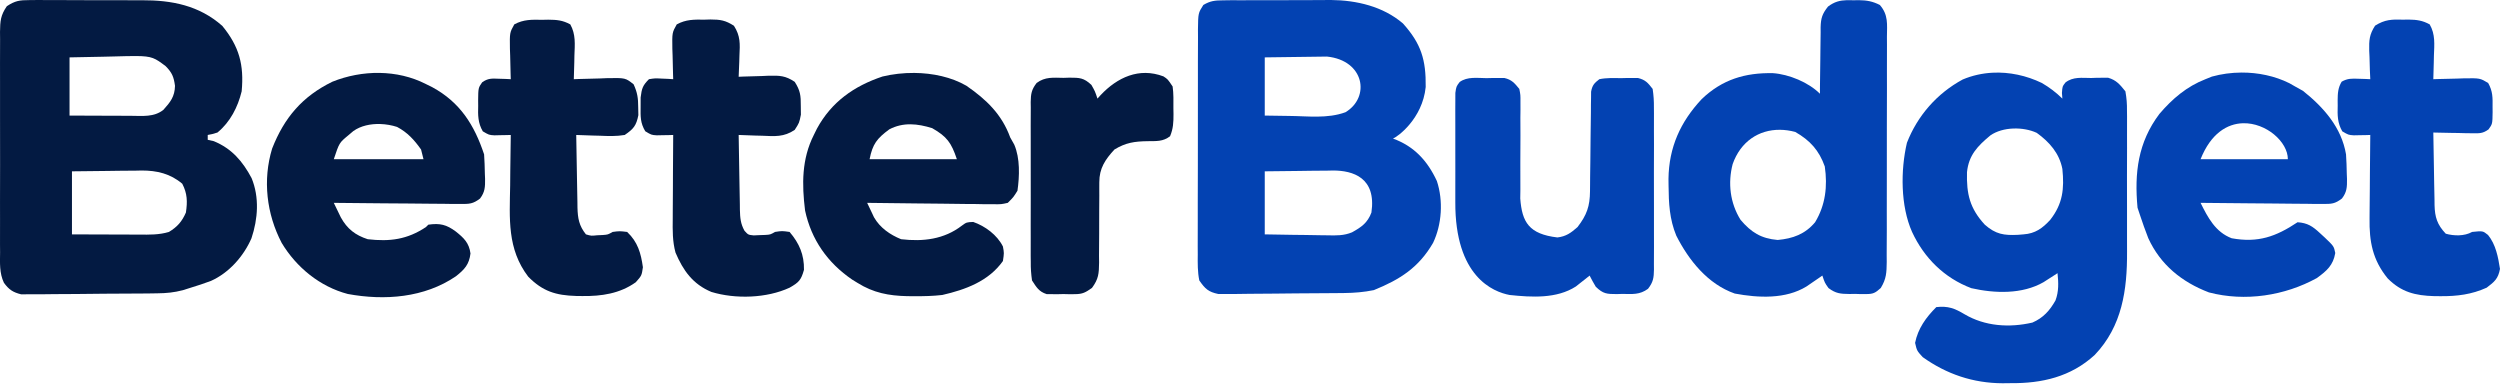
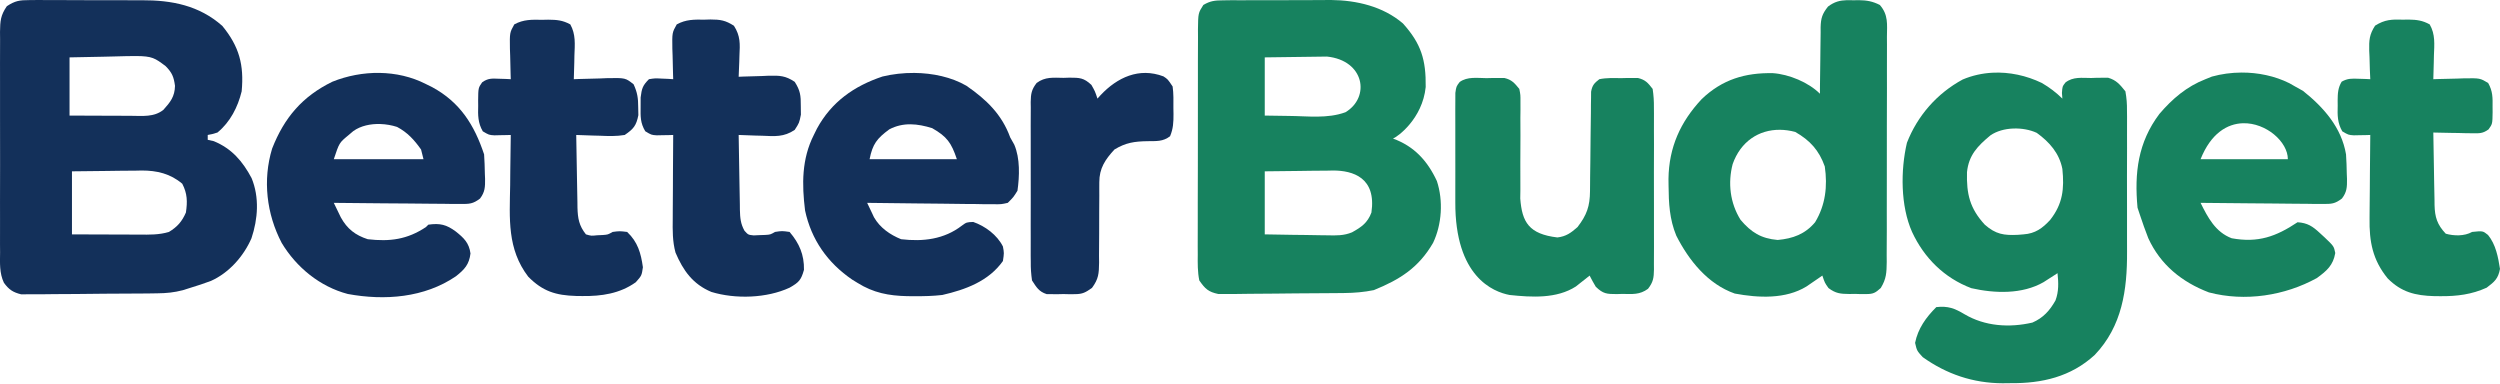
<svg xmlns="http://www.w3.org/2000/svg" version="1.1" viewBox="34.41 20.96 1031.19 158.09" id="svg66">
  <g id="g67" transform="translate(9.716722,-11.26985)">
-     <path id="path6" style="fill:#031a42;fill-opacity:1" d="m 40.727,32.228 c -1.33,0.01 -2.61,0.031 -3.9,0.041 -4.06,0 -5.909,0.27 -9.309,2.52 -2.6,3.78 -2.75,6.09 -2.82,10.58 0.01,1.03 0.019,2.02 0.029,3.01 -0.03,3.35 -0.049,6.701 -0.029,10.051 0.01,2.4 0.01,4.799 0.01,7.199 -0.01,5 -0.02,10 0,15.01 0.03,6.5 0.04,13.01 0.019,19.51 -0.03,5.08 -0.039,10.15 -0.029,15.23 0.01,2.42 0.01,4.84 0.01,7.27 -0.01,3.48 -0.03,6.961 -0.01,10.441 0.01,1.09 0.019,2.149 0.029,3.199 -0.04,4.35 -0.32,8.57 1.58,12.57 2.05,2.83 3.741,3.959 7.131,4.779 1.74,-0.02 1.739,-0.019 3.449,-0.029 2.01,0.01 4.019,0.02 6.029,-0.01 1.43,-0.03 2.871,-0.051 4.301,-0.051 3.01,0 6.02,-0.019 9.02,-0.049 3.9,-0.06 7.789,-0.111 11.689,-0.121 3.78,-0.01 7.56,-0.031 11.33,-0.061 0.74,0 1.46,-0.01 2.17,-0.01 1.41,-0.01 2.811,-0.019 4.221,-0.029 1.35,-0.02 2.649,-0.041 3.949,-0.061 3.78,-0.04 6.861,-0.339 10.521,-1.289 1.65,-0.52 1.65,-0.521 3.26,-1.031 2.82,-0.85 5.59,-1.779 8.35,-2.809 7.45,-3.34 13.449,-10.14 16.689,-17.57 2.68,-8 3.311,-16.9 0.051,-24.83 -3.69,-6.94 -8.21,-12.2 -15.59,-15.23 -1.26,-0.28 -1.26,-0.281 -2.5,-0.561 v -2 c 1.81,-0.32 1.81,-0.32 4,-1 5.27,-4.31 8.41,-10.48 10,-17 1.02,-10.92 -1.02,-18.51 -8,-27 C 106.807,34.447 95.557,32.289 83.147,32.329 h -4.26 c -2.99,-0.02 -5.981,-0.032 -8.971,-0.021 -3.86,0.02 -7.71,0.03 -11.57,-0.01 -3.03,-0.02 -6.06,-0.039 -9.09,-0.039 -1.45,0.01 -2.9,0.01 -4.34,0.01 -1.4,-0.01 -2.799,-0.031 -4.189,-0.041 z m 39.99,23.117 c 6.806,0.03 7.906,0.859 12.309,4.174 2.64,2.69 3.35,4.381 3.85,8.131 -0.1,4.42 -1.911,6.7 -4.801,9.9 -3.86,3.06 -8.599,2.479 -13.309,2.449 -0.73,0 -1.451,-0.01 -2.201,-0.01 -2.31,0 -4.629,-0.009 -6.939,-0.029 -1.57,0 -3.141,-0.01 -4.711,-0.01 -3.85,-0.01 -7.689,-0.031 -11.539,-0.051 v -24 c 4.55,-0.12 9.1,-0.21 13.66,-0.27 1.55,-0.03 3.091,-0.061 4.641,-0.111 3.87,-0.105 6.772,-0.184 9.041,-0.174 z m 2.418,47.215 c 6.3,0 11.82,1.279 16.74,5.459 2.1,4.03 2.17,7.431 1.5,11.881 -1.62,3.72 -3.53,5.9 -7,8 -4.07,1.23 -8.06,1.13 -12.27,1.1 -0.79,0 -1.58,-0.01 -2.4,-0.01 -2.53,0 -5.05,-0.009 -7.58,-0.029 -1.72,0 -3.43,-0.01 -5.15,-0.01 -4.2,-0.01 -8.4,-0.031 -12.6,-0.051 v -26 c 4.84,-0.07 9.68,-0.13 14.51,-0.16 1.65,-0.02 3.29,-0.04 4.93,-0.07 2.38,-0.03 4.751,-0.049 7.121,-0.059 0.73,-0.02 1.449,-0.031 2.199,-0.051 z" />
-     <path id="path7" style="fill:#0342b2;fill-opacity:1" d="m 573.703,32.226 c -1.93,0.02 -3.861,0.041 -5.791,0.041 -2.75,0 -5.5,-0.011 -8.26,0.019 -3.54,0.03 -7.081,0.049 -10.631,0.039 -2.79,-0.02 -5.579,-0.02 -8.379,-0.01 -1.36,0 -2.67,0.011 -3.99,0.021 -1.31,-0.01 -2.579,-0.011 -3.859,-0.021 -1.8,0.03 -1.8,0.031 -3.57,0.051 -3.38,0.02 -5.26,0.19 -8.18,1.91 -2.13,3.35 -2.131,3.349 -2.221,10.109 0.01,1.05 0.01,2.06 0.019,3.08 -0.03,3.42 -0.049,6.84 -0.039,10.26 v 7.35 c -0.02,5.1 -0.03,10.211 -0.01,15.311 0.01,6.64 0.02,13.29 -0.01,19.93 -0.03,5.18 -0.051,10.361 -0.041,15.541 v 7.41 c -0.02,3.56 -0.04,7.12 -0.019,10.68 0.01,1.11 0.009,2.18 0.019,3.26 -0.04,3.63 -0.089,7.129 0.631,10.689 2.41,3.49 3.739,4.741 7.879,5.611 1.09,-0.01 2.141,-0.011 3.191,-0.021 1.24,0 2.438,-2e-4 3.648,0.01 1.97,-0.04 3.94,-0.07 5.91,-0.08 3.49,-0.01 6.99,-0.038 10.48,-0.078 2.89,-0.05 5.77,-0.072 8.65,-0.092 5.47,-0.02 10.929,-0.059 16.389,-0.109 1.24,-0.01 2.45,-0.029 3.65,-0.039 4.18,-0.05 8.101,-0.361 12.201,-1.201 10.82,-4.39 18.519,-9.29 24.439,-19.5 3.63,-7.64 4.241,-17.36 1.561,-25.5 -3.882,-8.349 -9.386,-14.354 -18.123,-17.525 1.791,-0.597 12.18,-8.1 13.512,-21.244 0.15,-11.23 -1.879,-17.89 -9.389,-26.23 -8.21,-7.03 -19.11,-9.56 -29.67,-9.67 z m -1.668,23.334 c 15.449,1.583 17.974,16.72 7.65,22.959 -7.469,2.739 -15.542,1.589 -23.34,1.531 -3.33,-0.04 -6.651,-0.09 -9.971,-0.15 v -24 c 13.091,-0.214 18.101,-0.218 25.66,-0.34 z m 2.48,47 c 8.226,0 17.965,2.917 15.859,17.34 -1.61,4.25 -4.07,5.98 -8.01,8.16 -3.3,1.39 -6.589,1.33 -10.109,1.23 -0.75,-0.01 -1.492,-0.011 -2.262,-0.021 -2.35,-0.02 -4.699,-0.069 -7.059,-0.119 -1.6,-0.02 -3.21,-0.041 -4.82,-0.051 -3.91,-0.05 -7.82,-0.119 -11.74,-0.199 v -26 c 4.73,-0.07 9.459,-0.13 14.199,-0.16 1.6,-0.02 3.21,-0.04 4.82,-0.07 2.32,-0.03 4.641,-0.049 6.961,-0.059 1.07,-0.03 1.07,-0.031 2.16,-0.051 z" />
-     <path id="path10" style="fill:#0342b2;fill-opacity:1" d="m 846.529,62.226 c -4.179,0.221 -8.329,1.126 -12.277,2.799 -10.55,5.7 -18.64,14.9 -23,26.1 -2.64,11.33 -2.659,26.039 2.121,36.779 4.97,10.72 13.309,18.991 24.439,23.191 9.72,2.2 21.021,2.569 29.801,-2.48 0.71,-0.46 1.388,-0.9 2.078,-1.34 0.71,-0.46 1.411,-0.91 2.111,-1.35 0.79,-0.52 0.79,-0.521 1.57,-1.021 0.41,3.92 0.56,7.49 -0.83,11.23 -2.36,4.2 -5.071,7.21 -9.521,9.15 -9.55,2.21 -19.62,1.531 -28.02,-3.449 -4.09,-2.44 -6.829,-3.472 -11.629,-2.932 -4.23,4.22 -7.57,8.84 -8.75,14.75 0.75,3.25 0.749,3.251 3.129,5.871 9.9,7.07 20.831,10.739 32.951,10.789 1.1,-0.02 2.168,-0.029 3.238,-0.039 13,0.14 24.941,-2.611 34.781,-11.641 11.33,-11.87 13.41,-26.869 13.33,-42.539 -0.01,-1.78 -0.01,-3.572 -0.01,-5.352 0.01,-3.76 0.02,-7.519 0,-11.279 -0.03,-4.85 -0.042,-9.699 -0.021,-14.549 0.03,-3.81 0.041,-7.631 0.031,-11.441 -0.01,-1.82 -0.01,-3.639 -0.01,-5.459 0.01,-2.59 0.03,-5.191 0.01,-7.781 -0.01,-0.81 -0.021,-1.599 -0.031,-2.389 0.04,-2.84 -0.148,-5.091 -0.648,-7.941 -2.24,-2.77 -3.71,-4.639 -7.17,-5.619 -0.73,0.01 -1.44,0.01 -2.15,0.019 -1.2,0.01 -1.201,0.01 -2.371,0.01 -0.83,0.03 -1.63,0.06 -2.43,0.09 -3.85,-0.02 -7.479,-0.599 -10.619,1.861 -1.26,1.64 -1.261,1.64 -1.441,4.32 0.06,0.79 0.122,1.548 0.182,2.318 -2.66,-2.59 -5.271,-4.579 -8.471,-6.449 -6.356,-3.062 -13.407,-4.597 -20.373,-4.229 z m 8.566,23.016 c 3.44,-0.136 6.93,0.497 9.705,1.787 5.24,3.78 9.31,8.399 10.57,14.869 0.84,8.23 0.17,14.38 -5,21 -3.18,3.48 -6.2,5.67 -11,6 -0.76,0.06 -1.53,0.121 -2.32,0.191 -5.79,0.28 -9.16,-0.211 -13.68,-4.191 -6.2,-6.74 -7.57,-12.668 -7.34,-21.648 0.72,-7.04 4.37,-10.782 9.66,-15.182 2.575,-1.785 5.964,-2.69 9.404,-2.826 z" />
-     <path id="path11" style="fill:#0342b2;fill-opacity:1" d="m 786.402,32.306 c -2.781,0.085 -5.077,0.633 -7.717,2.65 -2.38,3.03 -2.921,4.731 -3.031,8.541 0.01,1.07 0.01,1.069 0.01,2.109 -0.04,2.26 -0.09,4.51 -0.09,6.77 -0.01,1.57 -0.019,3.131 -0.049,4.701 -0.06,3.62 -0.121,7.249 -0.141,10.869 0,1.01 -0.01,1.981 -0.01,2.951 -4.71,-4.71 -12.771,-8.03 -19.381,-8.49 -11.45,-0.23 -20.929,2.6 -29.369,10.68 -8.83,9.42 -13.551,19.95 -13.721,32.91 0.01,0.94 0.021,1.859 0.031,2.779 0.06,7.26 0.379,13.86 3.189,20.66 5.17,10.19 12.991,19.981 24.131,23.881 9.73,1.82 20.97,2.36 29.58,-2.93 0.8,-0.55 1.58,-1.081 2.35,-1.611 0.82,-0.56 1.61,-1.099 2.4,-1.639 0.61,-0.42 1.199,-0.83 1.789,-1.24 1,3 0.999,3 2.529,5.15 3.05,2.28 4.95,2.399 8.67,2.449 1.16,-0.02 1.161,-0.021 2.301,-0.041 0.78,0.03 1.541,0.05 2.301,0.08 0.76,0 1.499,-0.01 2.229,-0.01 2.97,0 3.811,-0.48 6.061,-2.5 2.33,-3.82 2.401,-6.34 2.461,-10.75 0,-1.04 -0.011,-2.06 -0.021,-3.07 0.03,-3.42 0.051,-6.85 0.051,-10.27 -0.01,-2.45 -0.01,-4.9 -0.01,-7.35 0.02,-5.1 0.029,-10.211 0.019,-15.311 -0.02,-6.64 -0.03,-13.28 0.01,-19.93 0.02,-5.18 0.041,-10.359 0.041,-15.539 -0.01,-2.47 -0.01,-4.94 -0.01,-7.41 0.02,-3.56 0.04,-7.12 0.019,-10.68 0,-1.1 -0.01,-2.18 -0.019,-3.25 0.06,-5.24 0.628,-9.131 -2.932,-13.191 -2.91,-1.48 -5.32,-1.929 -8.58,-1.969 -0.72,0.01 -1.419,0.019 -2.119,0.029 -1.065,-0.037 -2.046,-0.06 -2.973,-0.031 z M 758.92,85.767 c 2.03,0.021 4.132,0.313 6.268,0.883 6.1,3.48 9.829,7.6 12.189,14.25 1.18,8.16 0.3,15.88 -4,23 -4.13,4.92 -9.169,6.741 -15.439,7.311 -6.9,-0.6 -10.941,-3.171 -15.301,-8.301 -4.37,-6.96 -5.282,-15.289 -3.26,-23.01 3.266,-9.254 10.744,-14.225 19.543,-14.133 z" />
-     <path id="path16" style="fill:#031a42;fill-opacity:1" d="m 181.227,62.302 c -6.639,-0.098 -13.326,1.177 -19.441,3.637 -12.32,6.01 -19.84,14.78 -24.85,27.58 -3.95,12.99 -2.291,27.012 3.959,38.932 6.07,10.08 15.78,18.029 27.25,21.039 15.23,2.81 31.631,1.56 44.611,-7.311 3.55,-2.8 5.45,-4.848 6,-9.398 -0.57,-4.37 -2.76,-6.44 -6.07,-9.07 -3.84,-2.83 -6.481,-3.501 -11.311,-2.811 l -1,1 c -7.71,5.12 -14.87,6.06 -24,5 -5.1,-1.66 -8.479,-4.239 -11.109,-9.029 -0.53,-1.09 -0.531,-1.09 -1.041,-2.15 -0.62,-1.27 -1.24,-2.54 -1.85,-3.82 6.81,0.08 13.61,0.149 20.42,0.199 3.47,0.02 6.95,0.03 10.42,0.07 3.4,0.05 6.799,0.09 10.199,0.1 1.32,0.01 2.601,0.011 3.881,0.021 1.29,0.02 2.539,0.039 3.779,0.059 h 3.521 c 3.66,0.04 5.189,0.012 8.109,-2.238 2.04,-2.7 2.11,-4.772 2.07,-8.102 -0.04,-1.1 -0.04,-1.1 -0.09,-2.17 -0.03,-2.67 -0.141,-5.279 -0.311,-7.939 -4.05,-12.16 -9.911,-21.481 -21.391,-27.711 -0.89,-0.44 -1.749,-0.869 -2.609,-1.289 -5.92,-3.03 -12.51,-4.5 -19.148,-4.598 z m 0.344,21.084 c 2.402,0.079 4.78,0.507 6.906,1.197 4.34,2.3 7.11,5.38 9.9,9.32 0.49,1.98 0.49,1.98 1,4 h -37 c 2.26,-6.78 2.259,-6.78 5.939,-9.82 0.69,-0.58 1.38,-1.16 2.09,-1.77 3.087,-2.219 7.16,-3.059 11.164,-2.928 z" />
-     <path id="path17" style="fill:#031a42;fill-opacity:1" d="m 401.877,62.314 c -4.543,-0.043 -9.049,0.477 -13.174,1.475 -11.76,3.94 -21.041,10.47 -27.041,21.5 -0.65,1.32 -0.649,1.321 -1.289,2.611 -5.01,9.92 -4.951,20.288 -3.611,31.148 2.58,12.05 9.27,21.56 19.41,28.5 1.11,0.68 1.111,0.682 2.201,1.352 6.63,4.14 12.86,5.308 20.57,5.488 1.04,0 2.049,0.012 3.059,0.012 3.82,0.03 7.571,-0.06 11.371,-0.5 9.58,-2.2 19.11,-5.68 25,-14 0.5,-3.31 0.5,-3.31 0,-6 -2.37,-4.75 -7.33,-8.421 -12.25,-10.121 -2.75,0.12 -2.751,0.12 -4.641,1.49 -7.37,5.7 -16.049,6.691 -25.109,5.631 -4.57,-1.85 -8.69,-4.721 -11.17,-9.031 -0.34,-0.73 -0.68,-1.44 -1.01,-2.15 -0.62,-1.27 -1.22,-2.538 -1.82,-3.818 6.81,0.11 13.62,0.188 20.42,0.238 3.48,0.03 6.95,0.052 10.42,0.102 3.4,0.06 6.799,0.109 10.199,0.129 1.32,0 2.601,0.01 3.881,0.019 1.29,0.03 2.539,0.05 3.789,0.08 h 3.51 c 3.1,0.03 3.101,0.032 5.781,-0.568 2.33,-2.31 2.33,-2.31 4,-5 0.85,-5.99 1.119,-13.33 -1.311,-19 -0.57,-1.02 -1.129,-2.01 -1.689,-3 -3.45,-9.51 -9.841,-15.621 -18.061,-21.301 -6.188,-3.581 -13.863,-5.214 -21.436,-5.285 z m -1.639,21.186 c 2.953,0.02 5.939,0.653 8.949,1.588 6.11,3.48 7.929,6.041 10.189,12.811 h -36 c 1.25,-6.28 3.031,-8.541 8.121,-12.311 2.87,-1.515 5.788,-2.108 8.74,-2.088 z" />
-     <path id="path19" style="fill:#0342b2;fill-opacity:1" d="m 949.186,62.159 c -4.134,0.024 -8.254,0.582 -12.143,1.662 -0.91,0.37 -1.79,0.72 -2.67,1.08 -7.73,3.02 -13.618,8.05 -18.979,14.32 -8.84,11.74 -10.361,24.36 -9.021,38.68 0.51,1.51 0.51,1.51 1,3 1.06,3.23 2.202,6.4 3.432,9.57 5.01,10.96 13.84,18.109 25.01,22.369 14.9,3.92 31.319,1.381 44.559,-5.939 4.08,-2.97 6.701,-5.251 7.561,-10.311 -0.58,-2.8 -0.58,-2.799 -4.33,-6.379 -0.69,-0.64 -1.369,-1.261 -2.039,-1.871 -2.97,-2.77 -5.082,-4.169 -9.191,-4.439 -8.93,5.95 -16.33,8.59 -27.17,6.6 -6.684,-2.521 -9.827,-8.551 -12.83,-14.6 6.57,0.08 13.141,0.149 19.711,0.189 3.35,0.02 6.71,0.04 10.06,0.08 3.28,0.05 6.56,0.082 9.84,0.102 1.28,0.01 2.51,0.01 3.75,0.019 1.24,0.02 2.45,0.041 3.65,0.061 h 3.398 c 3.6,0.03 5.04,-0.03 7.91,-2.25 2.05,-2.68 2.12,-4.721 2.08,-8.051 -0.04,-1.09 -0.04,-1.09 -0.09,-2.15 -0.03,-2.69 -0.141,-5.32 -0.31,-8 -1.86,-11.1 -9.28,-19.449 -17.75,-26.189 -1.1,-0.62 -2.18,-1.211 -3.25,-1.811 -1.2,-0.68 -1.199,-0.68 -2.369,-1.35 -5.994,-2.987 -12.928,-4.432 -19.818,-4.393 z m 0.692,20.906 c 9.503,-0.256 18.5,7.646 18.5,14.828 h -36 c 4.258,-10.659 10.998,-14.653 17.5,-14.828 z" />
-     <path d="m 637.813,64.462 c 1.29,-0.03 1.29,-0.03 2.6,-0.06 h 2.52 2.29 c 3.05,0.71 4.18,2.1 6.15,4.5 0.49,2.49 0.49,2.49 0.47,5.31 0,1.06 0.01,2.13 0.01,3.22 -0.01,1.14 -0.03,2.28 -0.04,3.46 l 0.03,7.26 c -0.01,3.82 -0.03,7.63 -0.05,11.44 -0.02,3.69 0,7.37 0.02,11.05 -0.02,1.14 -0.04,2.28 -0.05,3.45 0.727,9.814 3.6,14.688 15.33,16.08 3.61,-0.43 5.59,-1.9 8.28,-4.27 3.85,-4.99 5.11,-8.63 5.16,-14.82 0.01,-0.95 0.02,-1.9 0.03,-2.88 0.01,-1.02 0.02,-2.04 0.02,-3.09 l 0.09,-6.48 c 0.04,-3.41 0.08,-6.81 0.1,-10.22 0.03,-3.29 0.08,-6.57 0.13,-9.86 0,-1.02 0,-2.04 0.01,-3.1 0.01,-0.94 0.03,-1.89 0.05,-2.87 0,-0.83 0.01,-1.67 0.02,-2.53 0.48,-2.64 1.29,-3.53 3.39,-5.15 2.95,-0.62 5.93,-0.47 8.94,-0.44 0.81,-0.02 1.62,-0.04 2.46,-0.06 h 2.38 2.16 c 3.07,0.74 4.13,2.01 6.06,4.5 0.4,2.71 0.55,5.02 0.52,7.73 0.01,0.78 0.01,1.55 0.02,2.35 0.02,2.56 0.01,5.11 -0.01,7.67 0.01,1.78 0.01,3.55 0.02,5.33 0,3.73 -0.01,7.45 -0.03,11.18 -0.02,4.77 -0.01,9.55 0.02,14.32 0.01,3.68 0.01,7.35 0,11.02 0,1.76 0,3.52 0.01,5.28 0.01,2.46 -0.01,4.92 -0.03,7.38 0.01,0.73 0.02,1.46 0.02,2.21 -0.05,3.44 -0.3,5.22 -2.45,7.98 -3.41,2.53 -6.48,2.17 -10.59,2.11 -1.14,0.04 -1.14,0.04 -2.3,0.07 -4.11,-0.01 -5.62,-0.07 -8.67,-3.04 -0.89,-1.51 -1.75,-3.03 -2.53,-4.59 -0.51,0.41 -1.01,0.82 -1.54,1.24 -0.68,0.54 -1.37,1.08 -2.08,1.63 -0.68,0.54 -1.35,1.07 -2.04,1.62 -7.92,5.11 -18.27,4.47 -27.34,3.51 -6.782,-1.272 -22.546,-7.54 -22.4,-38.34 v -4.11 c -0.01,-2.85 0,-5.7 0.01,-8.56 0.02,-3.65 0.01,-7.31 -0.01,-10.96 -0.01,-2.82 -0.01,-5.64 0,-8.46 0,-2.01 -0.01,-4.01 -0.01,-6.01 0.01,-1.21 0.01,-2.42 0.02,-3.67 0.01,-1.07 0.01,-2.14 0.01,-3.24 0.38,-2.65 0.38,-2.65 1.78,-4.5 3.2,-2.31 7.24,-1.62 11.04,-1.59 z" id="path21" style="fill:#0342b2;fill-opacity:1" />
-     <path d="m 315.313,40.337 c 1.2,-0.04 1.2,-0.04 2.42,-0.07 4.08,0.01 6.19,0.34 9.69,2.59 2.7,4.21 2.52,7.46 2.27,12.36 -0.03,0.83 -0.05,1.67 -0.07,2.53 -0.06,2.05 -0.15,4.1 -0.25,6.15 0.87,-0.04 0.87,-0.04 1.76,-0.08 2.64,-0.1 5.29,-0.17 7.93,-0.23 0.91,-0.04 1.82,-0.08 2.76,-0.13 4.5,-0.08 6.85,-0.03 10.66,2.52 2.31,3.57 2.56,5.69 2.52,9.92 0.02,1.8 0.02,1.8 0.04,3.63 -0.67,3.37 -0.67,3.37 -2.56,6.29 -4.47,2.99 -8.18,2.64 -13.42,2.4 -1.4,-0.04 -1.4,-0.04 -2.82,-0.07 -2.29,-0.06 -4.58,-0.14 -6.87,-0.25 0.07,5.2 0.16,10.39 0.26,15.59 0.04,1.77 0.07,3.54 0.09,5.3 0.03,2.54 0.08,5.09 0.14,7.63 0.01,0.79 0.01,1.58 0.02,2.39 0.09,3.29 0.27,5.69 1.89,8.6 1.52,1.68 1.52,1.68 3.79,1.92 0.79,-0.04 1.57,-0.08 2.37,-0.11 0.79,-0.03 1.58,-0.05 2.38,-0.08 2.12,-0.13 2.12,-0.13 4.06,-1.24 2.88,-0.44 2.88,-0.44 6,0 4.03,4.7 6.05,9.44 5.94,15.63 -1.18,4.25 -2.12,5.19 -5.94,7.37 -9.41,4.36 -22.33,4.77 -32.25,1.75 -7.63,-3.18 -11.64,-8.8 -14.8,-16.23 -1.27,-4.71 -1.2,-9.1 -1.14,-13.95 0,-0.99 0,-1.98 0.01,-3 0.01,-3.15 0.03,-6.29 0.06,-9.44 0.01,-2.14 0.02,-4.28 0.02,-6.42 0.03,-5.24 0.06,-10.47 0.1,-15.71 -0.62,0.02 -1.24,0.04 -1.88,0.06 -0.81,0.01 -1.62,0.02 -2.46,0.04 -0.8,0.02 -1.61,0.03 -2.44,0.05 -2.22,-0.15 -2.22,-0.15 -4.75,-1.68 -2.04,-3.43 -1.96,-6 -1.91,-9.97 0.01,-1.31 0.01,-2.62 0.01,-3.97 0.46,-3.72 0.83,-4.93 3.43,-7.53 2.48,-0.39 2.48,-0.39 5.19,-0.25 0.9,0.04 1.8,0.07 2.73,0.11 1.03,0.07 1.03,0.07 2.08,0.14 -0.02,-0.58 -0.04,-1.17 -0.06,-1.77 -0.08,-2.66 -0.14,-5.32 -0.19,-7.98 -0.03,-0.92 -0.06,-1.84 -0.1,-2.79 -0.1,-6.66 -0.1,-6.66 1.81,-10.06 3.8,-2.09 7.21,-2.02 11.48,-1.96 z" id="path22" style="fill:#031a42;fill-opacity:1" />
-     <path d="m 248.375,40.4 c 0.81,-0.02 1.61,-0.03 2.45,-0.05 3.55,0.03 5.94,0.22 9.1,1.94 2.31,4.15 1.87,8.2 1.7,12.86 -0.02,0.94 -0.04,1.87 -0.05,2.84 -0.05,2.3 -0.12,4.61 -0.2,6.91 0.65,-0.03 1.29,-0.05 1.96,-0.08 2.93,-0.1 5.86,-0.17 8.79,-0.23 1.02,-0.04 2.03,-0.09 3.08,-0.13 7.46,-0.12 7.46,-0.12 10.84,2.55 1.54,3.35 1.9,5.71 1.89,9.39 0.02,1.1 0.05,2.21 0.07,3.34 -0.86,4.32 -1.99,5.68 -5.63,8.16 -3.46,0.59 -6.81,0.47 -10.31,0.31 -1.4,-0.03 -1.4,-0.03 -2.82,-0.07 -2.29,-0.05 -4.58,-0.14 -6.87,-0.24 0.07,5.04 0.16,10.07 0.26,15.11 0.04,1.71 0.06,3.42 0.09,5.13 0.03,2.47 0.08,4.93 0.14,7.4 0,0.76 0.01,1.52 0.02,2.3 0.12,4.49 0.66,7.52 3.49,11.06 2.2,0.64 2.2,0.64 4.56,0.38 0.79,-0.04 1.57,-0.07 2.38,-0.11 2.12,-0.16 2.12,-0.16 4.06,-1.27 2.88,-0.38 2.88,-0.38 6,0 4.39,4.15 5.68,8.72 6.5,14.56 -0.5,3.44 -0.5,3.44 -2.94,6.19 -6.58,4.7 -14.15,5.79 -22.06,5.69 -0.83,-0.01 -1.67,-0.02 -2.53,-0.03 -8.38,-0.24 -13.82,-1.91 -19.78,-7.97 -8.72,-11.43 -7.68,-23.94 -7.44,-37.63 0.02,-2.02 0.04,-4.04 0.05,-6.06 0.05,-4.92 0.12,-9.83 0.2,-14.75 -0.62,0.02 -1.24,0.03 -1.88,0.05 -1.22,0.02 -1.22,0.02 -2.46,0.04 -1.21,0.03 -1.21,0.03 -2.44,0.06 -2.22,-0.15 -2.22,-0.15 -4.76,-1.65 -2.03,-3.48 -2.01,-6.65 -1.9,-10.56 0,-0.72 -0.01,-1.44 -0.02,-2.18 0.06,-5.19 0.06,-5.19 1.66,-7.48 2.43,-1.73 4.04,-1.58 6.99,-1.47 1.35,0.04 1.35,0.04 2.73,0.08 1.03,0.06 1.03,0.06 2.08,0.11 -0.02,-0.58 -0.04,-1.17 -0.06,-1.77 -0.09,-2.66 -0.14,-5.32 -0.19,-7.98 -0.03,-0.92 -0.07,-1.84 -0.1,-2.79 -0.1,-6.66 -0.1,-6.66 1.8,-10.07 3.82,-2.09 7.26,-1.97 11.55,-1.89 z" id="path23" style="fill:#031a42;fill-opacity:1" />
-     <path d="m 1015.938,40.337 c 0.75,-0.01 1.51,-0.02 2.29,-0.03 3.3,0.04 5.76,0.38 8.66,1.99 2.36,4.13 1.91,8.18 1.74,12.85 -0.02,0.94 -0.04,1.87 -0.06,2.84 -0.04,2.3 -0.11,4.61 -0.19,6.91 0.58,-0.02 1.17,-0.04 1.77,-0.06 2.66,-0.08 5.32,-0.14 7.98,-0.19 0.92,-0.03 1.84,-0.06 2.79,-0.1 6.7,-0.1 6.7,-0.1 10.07,1.9 1.94,3.43 1.88,6.09 1.83,10.01 0,0.68 0.01,1.35 0.02,2.04 -0.07,4.85 -0.07,4.85 -1.68,7.1 -2.35,1.72 -3.78,1.65 -6.67,1.6 -0.94,-0.01 -1.87,-0.02 -2.84,-0.03 -0.98,-0.03 -1.95,-0.05 -2.96,-0.08 -0.99,-0.01 -1.98,-0.03 -2.99,-0.04 -2.44,-0.04 -4.88,-0.09 -7.32,-0.15 0.07,5.04 0.15,10.07 0.26,15.11 0.03,1.71 0.06,3.42 0.08,5.13 0.04,2.47 0.09,4.93 0.15,7.4 0,0.76 0.01,1.52 0.02,2.31 0.13,4.93 1.065,8.039 4.625,11.779 3.299,0.943 7.681,1.077 10.865,-0.729 4.42,-0.46 4.42,-0.46 6.56,1.25 3.2,3.9 4.18,9.11 4.94,14 -0.74,4.03 -2.25,5.3 -5.5,7.75 -6.2,2.8 -12.2,3.55 -18.94,3.5 -0.88,0 -1.75,-0.01 -2.66,-0.02 -7.82,-0.22 -13.58,-1.62 -19.22,-7.31 -6.24,-7.63 -7.63,-15.22 -7.48,-24.79 0.01,-0.99 0.01,-1.98 0.02,-2.99 0.01,-3.13 0.05,-6.26 0.09,-9.39 0.02,-2.13 0.03,-4.26 0.04,-6.39 0.03,-5.2 0.08,-10.41 0.15,-15.61 -0.62,0.02 -1.24,0.04 -1.88,0.06 -1.22,0.02 -1.22,0.02 -2.46,0.04 -1.21,0.02 -1.21,0.02 -2.45,0.05 -2.21,-0.15 -2.21,-0.15 -4.75,-1.64 -2.03,-3.49 -2.01,-6.65 -1.9,-10.57 -0.01,-0.72 -0.01,-1.44 -0.02,-2.18 0.03,-2.93 0.12,-5.2 1.66,-7.74 2.44,-1.38 4.2,-1.31 6.98,-1.2 1.36,0.04 1.36,0.04 2.74,0.08 1.03,0.05 1.03,0.05 2.08,0.1 -0.06,-1.31 -0.12,-2.62 -0.18,-3.98 -0.05,-1.73 -0.09,-3.47 -0.14,-5.2 -0.06,-1.3 -0.06,-1.3 -0.12,-2.62 -0.08,-4.32 0.04,-6.58 2.42,-10.28 4.01,-2.55 6.93,-2.63 11.58,-2.48 z" id="path24" style="fill:#0342b2;fill-opacity:1" />
-     <path d="m 504.582,63.732 c 1.79,1.17 1.79,1.17 3.79,4.17 0.43,2.96 0.33,5.94 0.32,8.94 0.01,0.81 0.03,1.62 0.04,2.45 0.01,3.39 -0.1,6 -1.42,9.14 -2.97,2.25 -5.58,1.98 -9.25,2.03 -5.42,0.09 -9.02,0.59 -13.69,3.44 -3.84,4.17 -6.25,7.77 -6.24,13.5 0,1.33 0,1.33 -0.01,2.68 0.01,0.95 0.01,1.9 0.01,2.88 -0.01,2.01 -0.03,4.03 -0.04,6.04 -0.02,3.17 -0.03,6.34 -0.02,9.51 0,3.07 -0.03,6.13 -0.06,9.2 0.01,0.94 0.02,1.89 0.03,2.86 -0.07,4.54 -0.19,6.68 -2.94,10.42 -2.67,1.87 -3.82,2.55 -7.01,2.57 -1.17,0.01 -1.17,0.01 -2.36,0.02 -1.2,-0.03 -1.2,-0.03 -2.42,-0.06 -0.8,0.02 -1.6,0.04 -2.43,0.06 -0.78,0 -1.55,-0.01 -2.35,-0.02 -0.71,0 -1.41,-0.01 -2.13,-0.02 -3.2,-1.02 -4.22,-2.85 -6.03,-5.64 -0.38,-2.73 -0.55,-5.04 -0.51,-7.76 -0.01,-0.76 -0.02,-1.53 -0.03,-2.32 -0.01,-2.51 0,-5.03 0.01,-7.55 0,-1.76 0,-3.51 -0.01,-5.26 -0.01,-3.68 0,-7.35 0.02,-11.02 0.02,-4.71 0.01,-9.41 -0.01,-14.12 -0.02,-3.62 -0.01,-7.24 0,-10.86 0,-1.74 0,-3.48 -0.01,-5.21 -0.01,-2.43 0,-4.85 0.03,-7.28 -0.01,-0.71 -0.02,-1.43 -0.03,-2.17 0.06,-3.41 0.32,-5.16 2.45,-7.9 3.51,-2.61 6.86,-2.17 11.09,-2.11 0.81,-0.03 1.62,-0.05 2.45,-0.08 4.18,0.01 5.91,0.04 9.05,2.99 1.5,2.65 1.5,2.65 2.5,5.65 0.43,-0.47 0.85,-0.94 1.29,-1.43 6.89,-7.31 15.86,-11.53 25.92,-7.74 z" id="path25" style="fill:#031a42;fill-opacity:1" />
+     <path id="path6" style="fill:#13305A;fill-opacity:1" d="m 40.727,32.228 c -1.33,0.01 -2.61,0.031 -3.9,0.041 -4.06,0 -5.909,0.27 -9.309,2.52 -2.6,3.78 -2.75,6.09 -2.82,10.58 0.01,1.03 0.019,2.02 0.029,3.01 -0.03,3.35 -0.049,6.701 -0.029,10.051 0.01,2.4 0.01,4.799 0.01,7.199 -0.01,5 -0.02,10 0,15.01 0.03,6.5 0.04,13.01 0.019,19.51 -0.03,5.08 -0.039,10.15 -0.029,15.23 0.01,2.42 0.01,4.84 0.01,7.27 -0.01,3.48 -0.03,6.961 -0.01,10.441 0.01,1.09 0.019,2.149 0.029,3.199 -0.04,4.35 -0.32,8.57 1.58,12.57 2.05,2.83 3.741,3.959 7.131,4.779 1.74,-0.02 1.739,-0.019 3.449,-0.029 2.01,0.01 4.019,0.02 6.029,-0.01 1.43,-0.03 2.871,-0.051 4.301,-0.051 3.01,0 6.02,-0.019 9.02,-0.049 3.9,-0.06 7.789,-0.111 11.689,-0.121 3.78,-0.01 7.56,-0.031 11.33,-0.061 0.74,0 1.46,-0.01 2.17,-0.01 1.41,-0.01 2.811,-0.019 4.221,-0.029 1.35,-0.02 2.649,-0.041 3.949,-0.061 3.78,-0.04 6.861,-0.339 10.521,-1.289 1.65,-0.52 1.65,-0.521 3.26,-1.031 2.82,-0.85 5.59,-1.779 8.35,-2.809 7.45,-3.34 13.449,-10.14 16.689,-17.57 2.68,-8 3.311,-16.9 0.051,-24.83 -3.69,-6.94 -8.21,-12.2 -15.59,-15.23 -1.26,-0.28 -1.26,-0.281 -2.5,-0.561 v -2 c 1.81,-0.32 1.81,-0.32 4,-1 5.27,-4.31 8.41,-10.48 10,-17 1.02,-10.92 -1.02,-18.51 -8,-27 C 106.807,34.447 95.557,32.289 83.147,32.329 h -4.26 c -2.99,-0.02 -5.981,-0.032 -8.971,-0.021 -3.86,0.02 -7.71,0.03 -11.57,-0.01 -3.03,-0.02 -6.06,-0.039 -9.09,-0.039 -1.45,0.01 -2.9,0.01 -4.34,0.01 -1.4,-0.01 -2.799,-0.031 -4.189,-0.041 z m 39.99,23.117 c 6.806,0.03 7.906,0.859 12.309,4.174 2.64,2.69 3.35,4.381 3.85,8.131 -0.1,4.42 -1.911,6.7 -4.801,9.9 -3.86,3.06 -8.599,2.479 -13.309,2.449 -0.73,0 -1.451,-0.01 -2.201,-0.01 -2.31,0 -4.629,-0.009 -6.939,-0.029 -1.57,0 -3.141,-0.01 -4.711,-0.01 -3.85,-0.01 -7.689,-0.031 -11.539,-0.051 v -24 c 4.55,-0.12 9.1,-0.21 13.66,-0.27 1.55,-0.03 3.091,-0.061 4.641,-0.111 3.87,-0.105 6.772,-0.184 9.041,-0.174 z m 2.418,47.215 c 6.3,0 11.82,1.279 16.74,5.459 2.1,4.03 2.17,7.431 1.5,11.881 -1.62,3.72 -3.53,5.9 -7,8 -4.07,1.23 -8.06,1.13 -12.27,1.1 -0.79,0 -1.58,-0.01 -2.4,-0.01 -2.53,0 -5.05,-0.009 -7.58,-0.029 -1.72,0 -3.43,-0.01 -5.15,-0.01 -4.2,-0.01 -8.4,-0.031 -12.6,-0.051 v -26 c 4.84,-0.07 9.68,-0.13 14.51,-0.16 1.65,-0.02 3.29,-0.04 4.93,-0.07 2.38,-0.03 4.751,-0.049 7.121,-0.059 0.73,-0.02 1.449,-0.031 2.199,-0.051 z" />
+     <path id="path7" style="fill:#17825F;fill-opacity:1" d="m 573.703,32.226 c -1.93,0.02 -3.861,0.041 -5.791,0.041 -2.75,0 -5.5,-0.011 -8.26,0.019 -3.54,0.03 -7.081,0.049 -10.631,0.039 -2.79,-0.02 -5.579,-0.02 -8.379,-0.01 -1.36,0 -2.67,0.011 -3.99,0.021 -1.31,-0.01 -2.579,-0.011 -3.859,-0.021 -1.8,0.03 -1.8,0.031 -3.57,0.051 -3.38,0.02 -5.26,0.19 -8.18,1.91 -2.13,3.35 -2.131,3.349 -2.221,10.109 0.01,1.05 0.01,2.06 0.019,3.08 -0.03,3.42 -0.049,6.84 -0.039,10.26 v 7.35 c -0.02,5.1 -0.03,10.211 -0.01,15.311 0.01,6.64 0.02,13.29 -0.01,19.93 -0.03,5.18 -0.051,10.361 -0.041,15.541 v 7.41 c -0.02,3.56 -0.04,7.12 -0.019,10.68 0.01,1.11 0.009,2.18 0.019,3.26 -0.04,3.63 -0.089,7.129 0.631,10.689 2.41,3.49 3.739,4.741 7.879,5.611 1.09,-0.01 2.141,-0.011 3.191,-0.021 1.24,0 2.438,-2e-4 3.648,0.01 1.97,-0.04 3.94,-0.07 5.91,-0.08 3.49,-0.01 6.99,-0.038 10.48,-0.078 2.89,-0.05 5.77,-0.072 8.65,-0.092 5.47,-0.02 10.929,-0.059 16.389,-0.109 1.24,-0.01 2.45,-0.029 3.65,-0.039 4.18,-0.05 8.101,-0.361 12.201,-1.201 10.82,-4.39 18.519,-9.29 24.439,-19.5 3.63,-7.64 4.241,-17.36 1.561,-25.5 -3.882,-8.349 -9.386,-14.354 -18.123,-17.525 1.791,-0.597 12.18,-8.1 13.512,-21.244 0.15,-11.23 -1.879,-17.89 -9.389,-26.23 -8.21,-7.03 -19.11,-9.56 -29.67,-9.67 z m -1.668,23.334 c 15.449,1.583 17.974,16.72 7.65,22.959 -7.469,2.739 -15.542,1.589 -23.34,1.531 -3.33,-0.04 -6.651,-0.09 -9.971,-0.15 v -24 c 13.091,-0.214 18.101,-0.218 25.66,-0.34 z m 2.48,47 c 8.226,0 17.965,2.917 15.859,17.34 -1.61,4.25 -4.07,5.98 -8.01,8.16 -3.3,1.39 -6.589,1.33 -10.109,1.23 -0.75,-0.01 -1.492,-0.011 -2.262,-0.021 -2.35,-0.02 -4.699,-0.069 -7.059,-0.119 -1.6,-0.02 -3.21,-0.041 -4.82,-0.051 -3.91,-0.05 -7.82,-0.119 -11.74,-0.199 v -26 c 4.73,-0.07 9.459,-0.13 14.199,-0.16 1.6,-0.02 3.21,-0.04 4.82,-0.07 2.32,-0.03 4.641,-0.049 6.961,-0.059 1.07,-0.03 1.07,-0.031 2.16,-0.051 z" />
+     <path id="path10" style="fill:#17825F;fill-opacity:1" d="m 846.529,62.226 c -4.179,0.221 -8.329,1.126 -12.277,2.799 -10.55,5.7 -18.64,14.9 -23,26.1 -2.64,11.33 -2.659,26.039 2.121,36.779 4.97,10.72 13.309,18.991 24.439,23.191 9.72,2.2 21.021,2.569 29.801,-2.48 0.71,-0.46 1.388,-0.9 2.078,-1.34 0.71,-0.46 1.411,-0.91 2.111,-1.35 0.79,-0.52 0.79,-0.521 1.57,-1.021 0.41,3.92 0.56,7.49 -0.83,11.23 -2.36,4.2 -5.071,7.21 -9.521,9.15 -9.55,2.21 -19.62,1.531 -28.02,-3.449 -4.09,-2.44 -6.829,-3.472 -11.629,-2.932 -4.23,4.22 -7.57,8.84 -8.75,14.75 0.75,3.25 0.749,3.251 3.129,5.871 9.9,7.07 20.831,10.739 32.951,10.789 1.1,-0.02 2.168,-0.029 3.238,-0.039 13,0.14 24.941,-2.611 34.781,-11.641 11.33,-11.87 13.41,-26.869 13.33,-42.539 -0.01,-1.78 -0.01,-3.572 -0.01,-5.352 0.01,-3.76 0.02,-7.519 0,-11.279 -0.03,-4.85 -0.042,-9.699 -0.021,-14.549 0.03,-3.81 0.041,-7.631 0.031,-11.441 -0.01,-1.82 -0.01,-3.639 -0.01,-5.459 0.01,-2.59 0.03,-5.191 0.01,-7.781 -0.01,-0.81 -0.021,-1.599 -0.031,-2.389 0.04,-2.84 -0.148,-5.091 -0.648,-7.941 -2.24,-2.77 -3.71,-4.639 -7.17,-5.619 -0.73,0.01 -1.44,0.01 -2.15,0.019 -1.2,0.01 -1.201,0.01 -2.371,0.01 -0.83,0.03 -1.63,0.06 -2.43,0.09 -3.85,-0.02 -7.479,-0.599 -10.619,1.861 -1.26,1.64 -1.261,1.64 -1.441,4.32 0.06,0.79 0.122,1.548 0.182,2.318 -2.66,-2.59 -5.271,-4.579 -8.471,-6.449 -6.356,-3.062 -13.407,-4.597 -20.373,-4.229 z m 8.566,23.016 c 3.44,-0.136 6.93,0.497 9.705,1.787 5.24,3.78 9.31,8.399 10.57,14.869 0.84,8.23 0.17,14.38 -5,21 -3.18,3.48 -6.2,5.67 -11,6 -0.76,0.06 -1.53,0.121 -2.32,0.191 -5.79,0.28 -9.16,-0.211 -13.68,-4.191 -6.2,-6.74 -7.57,-12.668 -7.34,-21.648 0.72,-7.04 4.37,-10.782 9.66,-15.182 2.575,-1.785 5.964,-2.69 9.404,-2.826 z" />
+     <path id="path11" style="fill:#17825F;fill-opacity:1" d="m 786.402,32.306 c -2.781,0.085 -5.077,0.633 -7.717,2.65 -2.38,3.03 -2.921,4.731 -3.031,8.541 0.01,1.07 0.01,1.069 0.01,2.109 -0.04,2.26 -0.09,4.51 -0.09,6.77 -0.01,1.57 -0.019,3.131 -0.049,4.701 -0.06,3.62 -0.121,7.249 -0.141,10.869 0,1.01 -0.01,1.981 -0.01,2.951 -4.71,-4.71 -12.771,-8.03 -19.381,-8.49 -11.45,-0.23 -20.929,2.6 -29.369,10.68 -8.83,9.42 -13.551,19.95 -13.721,32.91 0.01,0.94 0.021,1.859 0.031,2.779 0.06,7.26 0.379,13.86 3.189,20.66 5.17,10.19 12.991,19.981 24.131,23.881 9.73,1.82 20.97,2.36 29.58,-2.93 0.8,-0.55 1.58,-1.081 2.35,-1.611 0.82,-0.56 1.61,-1.099 2.4,-1.639 0.61,-0.42 1.199,-0.83 1.789,-1.24 1,3 0.999,3 2.529,5.15 3.05,2.28 4.95,2.399 8.67,2.449 1.16,-0.02 1.161,-0.021 2.301,-0.041 0.78,0.03 1.541,0.05 2.301,0.08 0.76,0 1.499,-0.01 2.229,-0.01 2.97,0 3.811,-0.48 6.061,-2.5 2.33,-3.82 2.401,-6.34 2.461,-10.75 0,-1.04 -0.011,-2.06 -0.021,-3.07 0.03,-3.42 0.051,-6.85 0.051,-10.27 -0.01,-2.45 -0.01,-4.9 -0.01,-7.35 0.02,-5.1 0.029,-10.211 0.019,-15.311 -0.02,-6.64 -0.03,-13.28 0.01,-19.93 0.02,-5.18 0.041,-10.359 0.041,-15.539 -0.01,-2.47 -0.01,-4.94 -0.01,-7.41 0.02,-3.56 0.04,-7.12 0.019,-10.68 0,-1.1 -0.01,-2.18 -0.019,-3.25 0.06,-5.24 0.628,-9.131 -2.932,-13.191 -2.91,-1.48 -5.32,-1.929 -8.58,-1.969 -0.72,0.01 -1.419,0.019 -2.119,0.029 -1.065,-0.037 -2.046,-0.06 -2.973,-0.031 z M 758.92,85.767 c 2.03,0.021 4.132,0.313 6.268,0.883 6.1,3.48 9.829,7.6 12.189,14.25 1.18,8.16 0.3,15.88 -4,23 -4.13,4.92 -9.169,6.741 -15.439,7.311 -6.9,-0.6 -10.941,-3.171 -15.301,-8.301 -4.37,-6.96 -5.282,-15.289 -3.26,-23.01 3.266,-9.254 10.744,-14.225 19.543,-14.133 z" />
+     <path id="path16" style="fill:#13305A;fill-opacity:1" d="m 181.227,62.302 c -6.639,-0.098 -13.326,1.177 -19.441,3.637 -12.32,6.01 -19.84,14.78 -24.85,27.58 -3.95,12.99 -2.291,27.012 3.959,38.932 6.07,10.08 15.78,18.029 27.25,21.039 15.23,2.81 31.631,1.56 44.611,-7.311 3.55,-2.8 5.45,-4.848 6,-9.398 -0.57,-4.37 -2.76,-6.44 -6.07,-9.07 -3.84,-2.83 -6.481,-3.501 -11.311,-2.811 l -1,1 c -7.71,5.12 -14.87,6.06 -24,5 -5.1,-1.66 -8.479,-4.239 -11.109,-9.029 -0.53,-1.09 -0.531,-1.09 -1.041,-2.15 -0.62,-1.27 -1.24,-2.54 -1.85,-3.82 6.81,0.08 13.61,0.149 20.42,0.199 3.47,0.02 6.95,0.03 10.42,0.07 3.4,0.05 6.799,0.09 10.199,0.1 1.32,0.01 2.601,0.011 3.881,0.021 1.29,0.02 2.539,0.039 3.779,0.059 h 3.521 c 3.66,0.04 5.189,0.012 8.109,-2.238 2.04,-2.7 2.11,-4.772 2.07,-8.102 -0.04,-1.1 -0.04,-1.1 -0.09,-2.17 -0.03,-2.67 -0.141,-5.279 -0.311,-7.939 -4.05,-12.16 -9.911,-21.481 -21.391,-27.711 -0.89,-0.44 -1.749,-0.869 -2.609,-1.289 -5.92,-3.03 -12.51,-4.5 -19.148,-4.598 z m 0.344,21.084 c 2.402,0.079 4.78,0.507 6.906,1.197 4.34,2.3 7.11,5.38 9.9,9.32 0.49,1.98 0.49,1.98 1,4 h -37 c 2.26,-6.78 2.259,-6.78 5.939,-9.82 0.69,-0.58 1.38,-1.16 2.09,-1.77 3.087,-2.219 7.16,-3.059 11.164,-2.928 z" />
+     <path id="path17" style="fill:#13305A;fill-opacity:1" d="m 401.877,62.314 c -4.543,-0.043 -9.049,0.477 -13.174,1.475 -11.76,3.94 -21.041,10.47 -27.041,21.5 -0.65,1.32 -0.649,1.321 -1.289,2.611 -5.01,9.92 -4.951,20.288 -3.611,31.148 2.58,12.05 9.27,21.56 19.41,28.5 1.11,0.68 1.111,0.682 2.201,1.352 6.63,4.14 12.86,5.308 20.57,5.488 1.04,0 2.049,0.012 3.059,0.012 3.82,0.03 7.571,-0.06 11.371,-0.5 9.58,-2.2 19.11,-5.68 25,-14 0.5,-3.31 0.5,-3.31 0,-6 -2.37,-4.75 -7.33,-8.421 -12.25,-10.121 -2.75,0.12 -2.751,0.12 -4.641,1.49 -7.37,5.7 -16.049,6.691 -25.109,5.631 -4.57,-1.85 -8.69,-4.721 -11.17,-9.031 -0.34,-0.73 -0.68,-1.44 -1.01,-2.15 -0.62,-1.27 -1.22,-2.538 -1.82,-3.818 6.81,0.11 13.62,0.188 20.42,0.238 3.48,0.03 6.95,0.052 10.42,0.102 3.4,0.06 6.799,0.109 10.199,0.129 1.32,0 2.601,0.01 3.881,0.019 1.29,0.03 2.539,0.05 3.789,0.08 h 3.51 c 3.1,0.03 3.101,0.032 5.781,-0.568 2.33,-2.31 2.33,-2.31 4,-5 0.85,-5.99 1.119,-13.33 -1.311,-19 -0.57,-1.02 -1.129,-2.01 -1.689,-3 -3.45,-9.51 -9.841,-15.621 -18.061,-21.301 -6.188,-3.581 -13.863,-5.214 -21.436,-5.285 z m -1.639,21.186 c 2.953,0.02 5.939,0.653 8.949,1.588 6.11,3.48 7.929,6.041 10.189,12.811 h -36 c 1.25,-6.28 3.031,-8.541 8.121,-12.311 2.87,-1.515 5.788,-2.108 8.74,-2.088 z" />
+     <path id="path19" style="fill:#17825F;fill-opacity:1" d="m 949.186,62.159 c -4.134,0.024 -8.254,0.582 -12.143,1.662 -0.91,0.37 -1.79,0.72 -2.67,1.08 -7.73,3.02 -13.618,8.05 -18.979,14.32 -8.84,11.74 -10.361,24.36 -9.021,38.68 0.51,1.51 0.51,1.51 1,3 1.06,3.23 2.202,6.4 3.432,9.57 5.01,10.96 13.84,18.109 25.01,22.369 14.9,3.92 31.319,1.381 44.559,-5.939 4.08,-2.97 6.701,-5.251 7.561,-10.311 -0.58,-2.8 -0.58,-2.799 -4.33,-6.379 -0.69,-0.64 -1.369,-1.261 -2.039,-1.871 -2.97,-2.77 -5.082,-4.169 -9.191,-4.439 -8.93,5.95 -16.33,8.59 -27.17,6.6 -6.684,-2.521 -9.827,-8.551 -12.83,-14.6 6.57,0.08 13.141,0.149 19.711,0.189 3.35,0.02 6.71,0.04 10.06,0.08 3.28,0.05 6.56,0.082 9.84,0.102 1.28,0.01 2.51,0.01 3.75,0.019 1.24,0.02 2.45,0.041 3.65,0.061 h 3.398 c 3.6,0.03 5.04,-0.03 7.91,-2.25 2.05,-2.68 2.12,-4.721 2.08,-8.051 -0.04,-1.09 -0.04,-1.09 -0.09,-2.15 -0.03,-2.69 -0.141,-5.32 -0.31,-8 -1.86,-11.1 -9.28,-19.449 -17.75,-26.189 -1.1,-0.62 -2.18,-1.211 -3.25,-1.811 -1.2,-0.68 -1.199,-0.68 -2.369,-1.35 -5.994,-2.987 -12.928,-4.432 -19.818,-4.393 z m 0.692,20.906 c 9.503,-0.256 18.5,7.646 18.5,14.828 h -36 c 4.258,-10.659 10.998,-14.653 17.5,-14.828 z" />
+     <path d="m 637.813,64.462 c 1.29,-0.03 1.29,-0.03 2.6,-0.06 h 2.52 2.29 c 3.05,0.71 4.18,2.1 6.15,4.5 0.49,2.49 0.49,2.49 0.47,5.31 0,1.06 0.01,2.13 0.01,3.22 -0.01,1.14 -0.03,2.28 -0.04,3.46 l 0.03,7.26 c -0.01,3.82 -0.03,7.63 -0.05,11.44 -0.02,3.69 0,7.37 0.02,11.05 -0.02,1.14 -0.04,2.28 -0.05,3.45 0.727,9.814 3.6,14.688 15.33,16.08 3.61,-0.43 5.59,-1.9 8.28,-4.27 3.85,-4.99 5.11,-8.63 5.16,-14.82 0.01,-0.95 0.02,-1.9 0.03,-2.88 0.01,-1.02 0.02,-2.04 0.02,-3.09 l 0.09,-6.48 c 0.04,-3.41 0.08,-6.81 0.1,-10.22 0.03,-3.29 0.08,-6.57 0.13,-9.86 0,-1.02 0,-2.04 0.01,-3.1 0.01,-0.94 0.03,-1.89 0.05,-2.87 0,-0.83 0.01,-1.67 0.02,-2.53 0.48,-2.64 1.29,-3.53 3.39,-5.15 2.95,-0.62 5.93,-0.47 8.94,-0.44 0.81,-0.02 1.62,-0.04 2.46,-0.06 h 2.38 2.16 c 3.07,0.74 4.13,2.01 6.06,4.5 0.4,2.71 0.55,5.02 0.52,7.73 0.01,0.78 0.01,1.55 0.02,2.35 0.02,2.56 0.01,5.11 -0.01,7.67 0.01,1.78 0.01,3.55 0.02,5.33 0,3.73 -0.01,7.45 -0.03,11.18 -0.02,4.77 -0.01,9.55 0.02,14.32 0.01,3.68 0.01,7.35 0,11.02 0,1.76 0,3.52 0.01,5.28 0.01,2.46 -0.01,4.92 -0.03,7.38 0.01,0.73 0.02,1.46 0.02,2.21 -0.05,3.44 -0.3,5.22 -2.45,7.98 -3.41,2.53 -6.48,2.17 -10.59,2.11 -1.14,0.04 -1.14,0.04 -2.3,0.07 -4.11,-0.01 -5.62,-0.07 -8.67,-3.04 -0.89,-1.51 -1.75,-3.03 -2.53,-4.59 -0.51,0.41 -1.01,0.82 -1.54,1.24 -0.68,0.54 -1.37,1.08 -2.08,1.63 -0.68,0.54 -1.35,1.07 -2.04,1.62 -7.92,5.11 -18.27,4.47 -27.34,3.51 -6.782,-1.272 -22.546,-7.54 -22.4,-38.34 v -4.11 c -0.01,-2.85 0,-5.7 0.01,-8.56 0.02,-3.65 0.01,-7.31 -0.01,-10.96 -0.01,-2.82 -0.01,-5.64 0,-8.46 0,-2.01 -0.01,-4.01 -0.01,-6.01 0.01,-1.21 0.01,-2.42 0.02,-3.67 0.01,-1.07 0.01,-2.14 0.01,-3.24 0.38,-2.65 0.38,-2.65 1.78,-4.5 3.2,-2.31 7.24,-1.62 11.04,-1.59 z" id="path21" style="fill:#17825F;fill-opacity:1" />
+     <path d="m 315.313,40.337 c 1.2,-0.04 1.2,-0.04 2.42,-0.07 4.08,0.01 6.19,0.34 9.69,2.59 2.7,4.21 2.52,7.46 2.27,12.36 -0.03,0.83 -0.05,1.67 -0.07,2.53 -0.06,2.05 -0.15,4.1 -0.25,6.15 0.87,-0.04 0.87,-0.04 1.76,-0.08 2.64,-0.1 5.29,-0.17 7.93,-0.23 0.91,-0.04 1.82,-0.08 2.76,-0.13 4.5,-0.08 6.85,-0.03 10.66,2.52 2.31,3.57 2.56,5.69 2.52,9.92 0.02,1.8 0.02,1.8 0.04,3.63 -0.67,3.37 -0.67,3.37 -2.56,6.29 -4.47,2.99 -8.18,2.64 -13.42,2.4 -1.4,-0.04 -1.4,-0.04 -2.82,-0.07 -2.29,-0.06 -4.58,-0.14 -6.87,-0.25 0.07,5.2 0.16,10.39 0.26,15.59 0.04,1.77 0.07,3.54 0.09,5.3 0.03,2.54 0.08,5.09 0.14,7.63 0.01,0.79 0.01,1.58 0.02,2.39 0.09,3.29 0.27,5.69 1.89,8.6 1.52,1.68 1.52,1.68 3.79,1.92 0.79,-0.04 1.57,-0.08 2.37,-0.11 0.79,-0.03 1.58,-0.05 2.38,-0.08 2.12,-0.13 2.12,-0.13 4.06,-1.24 2.88,-0.44 2.88,-0.44 6,0 4.03,4.7 6.05,9.44 5.94,15.63 -1.18,4.25 -2.12,5.19 -5.94,7.37 -9.41,4.36 -22.33,4.77 -32.25,1.75 -7.63,-3.18 -11.64,-8.8 -14.8,-16.23 -1.27,-4.71 -1.2,-9.1 -1.14,-13.95 0,-0.99 0,-1.98 0.01,-3 0.01,-3.15 0.03,-6.29 0.06,-9.44 0.01,-2.14 0.02,-4.28 0.02,-6.42 0.03,-5.24 0.06,-10.47 0.1,-15.71 -0.62,0.02 -1.24,0.04 -1.88,0.06 -0.81,0.01 -1.62,0.02 -2.46,0.04 -0.8,0.02 -1.61,0.03 -2.44,0.05 -2.22,-0.15 -2.22,-0.15 -4.75,-1.68 -2.04,-3.43 -1.96,-6 -1.91,-9.97 0.01,-1.31 0.01,-2.62 0.01,-3.97 0.46,-3.72 0.83,-4.93 3.43,-7.53 2.48,-0.39 2.48,-0.39 5.19,-0.25 0.9,0.04 1.8,0.07 2.73,0.11 1.03,0.07 1.03,0.07 2.08,0.14 -0.02,-0.58 -0.04,-1.17 -0.06,-1.77 -0.08,-2.66 -0.14,-5.32 -0.19,-7.98 -0.03,-0.92 -0.06,-1.84 -0.1,-2.79 -0.1,-6.66 -0.1,-6.66 1.81,-10.06 3.8,-2.09 7.21,-2.02 11.48,-1.96 z" id="path22" style="fill:#13305A;fill-opacity:1" />
+     <path d="m 248.375,40.4 c 0.81,-0.02 1.61,-0.03 2.45,-0.05 3.55,0.03 5.94,0.22 9.1,1.94 2.31,4.15 1.87,8.2 1.7,12.86 -0.02,0.94 -0.04,1.87 -0.05,2.84 -0.05,2.3 -0.12,4.61 -0.2,6.91 0.65,-0.03 1.29,-0.05 1.96,-0.08 2.93,-0.1 5.86,-0.17 8.79,-0.23 1.02,-0.04 2.03,-0.09 3.08,-0.13 7.46,-0.12 7.46,-0.12 10.84,2.55 1.54,3.35 1.9,5.71 1.89,9.39 0.02,1.1 0.05,2.21 0.07,3.34 -0.86,4.32 -1.99,5.68 -5.63,8.16 -3.46,0.59 -6.81,0.47 -10.31,0.31 -1.4,-0.03 -1.4,-0.03 -2.82,-0.07 -2.29,-0.05 -4.58,-0.14 -6.87,-0.24 0.07,5.04 0.16,10.07 0.26,15.11 0.04,1.71 0.06,3.42 0.09,5.13 0.03,2.47 0.08,4.93 0.14,7.4 0,0.76 0.01,1.52 0.02,2.3 0.12,4.49 0.66,7.52 3.49,11.06 2.2,0.64 2.2,0.64 4.56,0.38 0.79,-0.04 1.57,-0.07 2.38,-0.11 2.12,-0.16 2.12,-0.16 4.06,-1.27 2.88,-0.38 2.88,-0.38 6,0 4.39,4.15 5.68,8.72 6.5,14.56 -0.5,3.44 -0.5,3.44 -2.94,6.19 -6.58,4.7 -14.15,5.79 -22.06,5.69 -0.83,-0.01 -1.67,-0.02 -2.53,-0.03 -8.38,-0.24 -13.82,-1.91 -19.78,-7.97 -8.72,-11.43 -7.68,-23.94 -7.44,-37.63 0.02,-2.02 0.04,-4.04 0.05,-6.06 0.05,-4.92 0.12,-9.83 0.2,-14.75 -0.62,0.02 -1.24,0.03 -1.88,0.05 -1.22,0.02 -1.22,0.02 -2.46,0.04 -1.21,0.03 -1.21,0.03 -2.44,0.06 -2.22,-0.15 -2.22,-0.15 -4.76,-1.65 -2.03,-3.48 -2.01,-6.65 -1.9,-10.56 0,-0.72 -0.01,-1.44 -0.02,-2.18 0.06,-5.19 0.06,-5.19 1.66,-7.48 2.43,-1.73 4.04,-1.58 6.99,-1.47 1.35,0.04 1.35,0.04 2.73,0.08 1.03,0.06 1.03,0.06 2.08,0.11 -0.02,-0.58 -0.04,-1.17 -0.06,-1.77 -0.09,-2.66 -0.14,-5.32 -0.19,-7.98 -0.03,-0.92 -0.07,-1.84 -0.1,-2.79 -0.1,-6.66 -0.1,-6.66 1.8,-10.07 3.82,-2.09 7.26,-1.97 11.55,-1.89 z" id="path23" style="fill:#13305A;fill-opacity:1" />
+     <path d="m 1015.938,40.337 c 0.75,-0.01 1.51,-0.02 2.29,-0.03 3.3,0.04 5.76,0.38 8.66,1.99 2.36,4.13 1.91,8.18 1.74,12.85 -0.02,0.94 -0.04,1.87 -0.06,2.84 -0.04,2.3 -0.11,4.61 -0.19,6.91 0.58,-0.02 1.17,-0.04 1.77,-0.06 2.66,-0.08 5.32,-0.14 7.98,-0.19 0.92,-0.03 1.84,-0.06 2.79,-0.1 6.7,-0.1 6.7,-0.1 10.07,1.9 1.94,3.43 1.88,6.09 1.83,10.01 0,0.68 0.01,1.35 0.02,2.04 -0.07,4.85 -0.07,4.85 -1.68,7.1 -2.35,1.72 -3.78,1.65 -6.67,1.6 -0.94,-0.01 -1.87,-0.02 -2.84,-0.03 -0.98,-0.03 -1.95,-0.05 -2.96,-0.08 -0.99,-0.01 -1.98,-0.03 -2.99,-0.04 -2.44,-0.04 -4.88,-0.09 -7.32,-0.15 0.07,5.04 0.15,10.07 0.26,15.11 0.03,1.71 0.06,3.42 0.08,5.13 0.04,2.47 0.09,4.93 0.15,7.4 0,0.76 0.01,1.52 0.02,2.31 0.13,4.93 1.065,8.039 4.625,11.779 3.299,0.943 7.681,1.077 10.865,-0.729 4.42,-0.46 4.42,-0.46 6.56,1.25 3.2,3.9 4.18,9.11 4.94,14 -0.74,4.03 -2.25,5.3 -5.5,7.75 -6.2,2.8 -12.2,3.55 -18.94,3.5 -0.88,0 -1.75,-0.01 -2.66,-0.02 -7.82,-0.22 -13.58,-1.62 -19.22,-7.31 -6.24,-7.63 -7.63,-15.22 -7.48,-24.79 0.01,-0.99 0.01,-1.98 0.02,-2.99 0.01,-3.13 0.05,-6.26 0.09,-9.39 0.02,-2.13 0.03,-4.26 0.04,-6.39 0.03,-5.2 0.08,-10.41 0.15,-15.61 -0.62,0.02 -1.24,0.04 -1.88,0.06 -1.22,0.02 -1.22,0.02 -2.46,0.04 -1.21,0.02 -1.21,0.02 -2.45,0.05 -2.21,-0.15 -2.21,-0.15 -4.75,-1.64 -2.03,-3.49 -2.01,-6.65 -1.9,-10.57 -0.01,-0.72 -0.01,-1.44 -0.02,-2.18 0.03,-2.93 0.12,-5.2 1.66,-7.74 2.44,-1.38 4.2,-1.31 6.98,-1.2 1.36,0.04 1.36,0.04 2.74,0.08 1.03,0.05 1.03,0.05 2.08,0.1 -0.06,-1.31 -0.12,-2.62 -0.18,-3.98 -0.05,-1.73 -0.09,-3.47 -0.14,-5.2 -0.06,-1.3 -0.06,-1.3 -0.12,-2.62 -0.08,-4.32 0.04,-6.58 2.42,-10.28 4.01,-2.55 6.93,-2.63 11.58,-2.48 z" id="path24" style="fill:#17825F;fill-opacity:1" />
+     <path d="m 504.582,63.732 c 1.79,1.17 1.79,1.17 3.79,4.17 0.43,2.96 0.33,5.94 0.32,8.94 0.01,0.81 0.03,1.62 0.04,2.45 0.01,3.39 -0.1,6 -1.42,9.14 -2.97,2.25 -5.58,1.98 -9.25,2.03 -5.42,0.09 -9.02,0.59 -13.69,3.44 -3.84,4.17 -6.25,7.77 -6.24,13.5 0,1.33 0,1.33 -0.01,2.68 0.01,0.95 0.01,1.9 0.01,2.88 -0.01,2.01 -0.03,4.03 -0.04,6.04 -0.02,3.17 -0.03,6.34 -0.02,9.51 0,3.07 -0.03,6.13 -0.06,9.2 0.01,0.94 0.02,1.89 0.03,2.86 -0.07,4.54 -0.19,6.68 -2.94,10.42 -2.67,1.87 -3.82,2.55 -7.01,2.57 -1.17,0.01 -1.17,0.01 -2.36,0.02 -1.2,-0.03 -1.2,-0.03 -2.42,-0.06 -0.8,0.02 -1.6,0.04 -2.43,0.06 -0.78,0 -1.55,-0.01 -2.35,-0.02 -0.71,0 -1.41,-0.01 -2.13,-0.02 -3.2,-1.02 -4.22,-2.85 -6.03,-5.64 -0.38,-2.73 -0.55,-5.04 -0.51,-7.76 -0.01,-0.76 -0.02,-1.53 -0.03,-2.32 -0.01,-2.51 0,-5.03 0.01,-7.55 0,-1.76 0,-3.51 -0.01,-5.26 -0.01,-3.68 0,-7.35 0.02,-11.02 0.02,-4.71 0.01,-9.41 -0.01,-14.12 -0.02,-3.62 -0.01,-7.24 0,-10.86 0,-1.74 0,-3.48 -0.01,-5.21 -0.01,-2.43 0,-4.85 0.03,-7.28 -0.01,-0.71 -0.02,-1.43 -0.03,-2.17 0.06,-3.41 0.32,-5.16 2.45,-7.9 3.51,-2.61 6.86,-2.17 11.09,-2.11 0.81,-0.03 1.62,-0.05 2.45,-0.08 4.18,0.01 5.91,0.04 9.05,2.99 1.5,2.65 1.5,2.65 2.5,5.65 0.43,-0.47 0.85,-0.94 1.29,-1.43 6.89,-7.31 15.86,-11.53 25.92,-7.74 z" id="path25" style="fill:#13305A;fill-opacity:1" />
  </g>
</svg>
